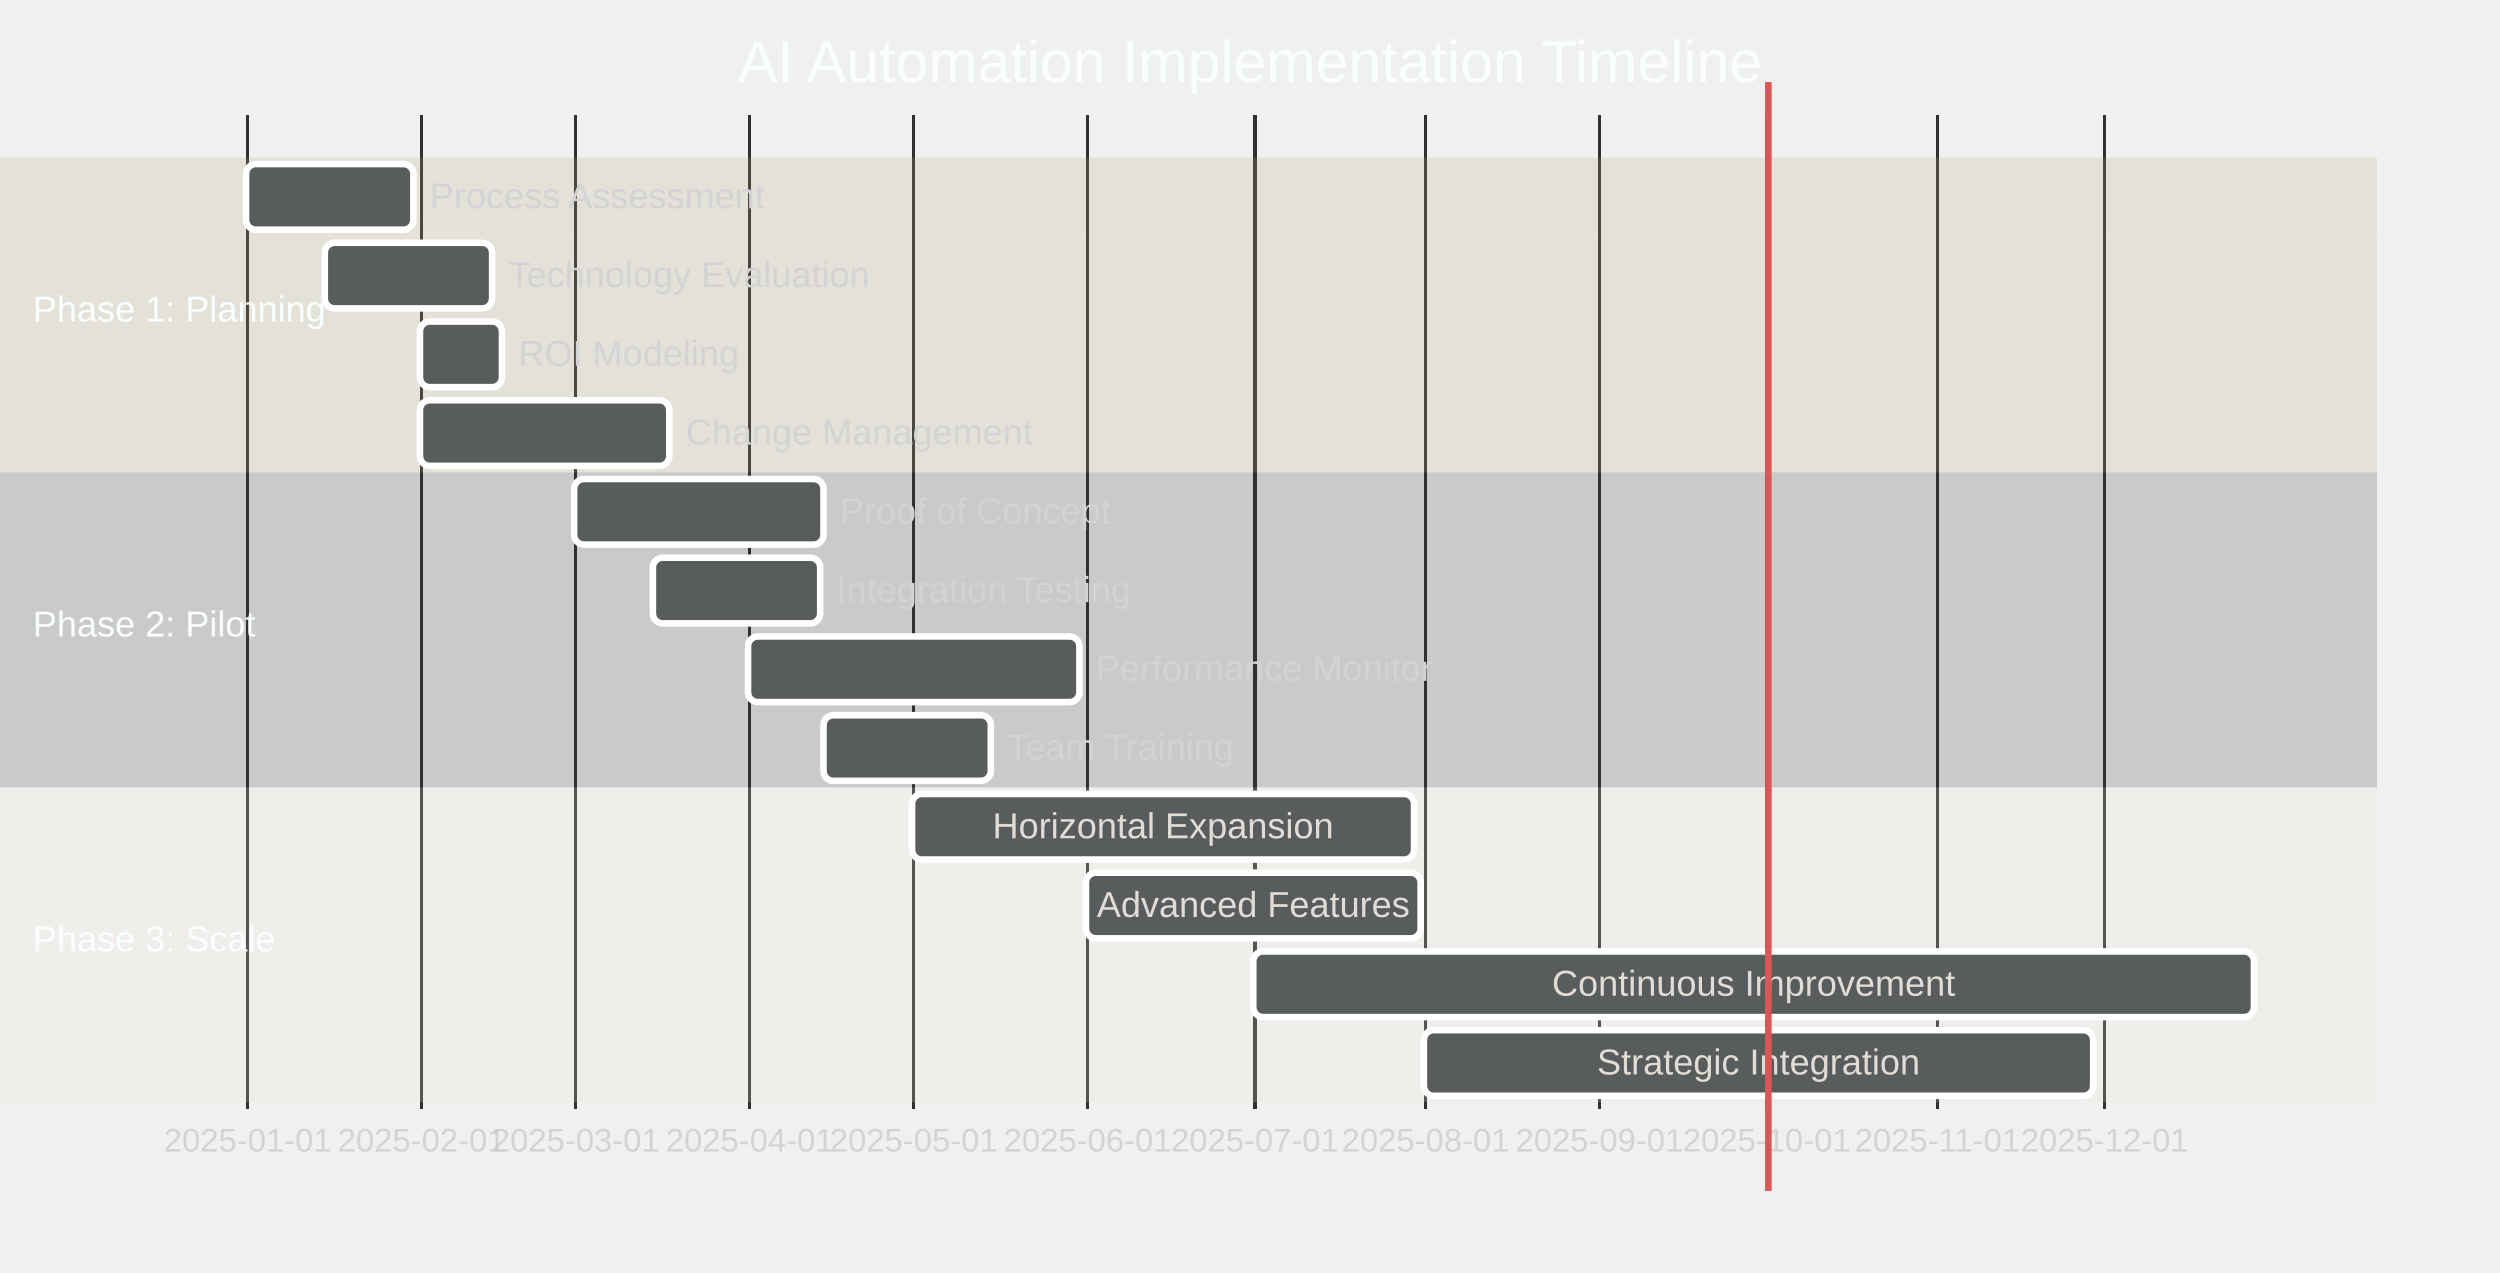
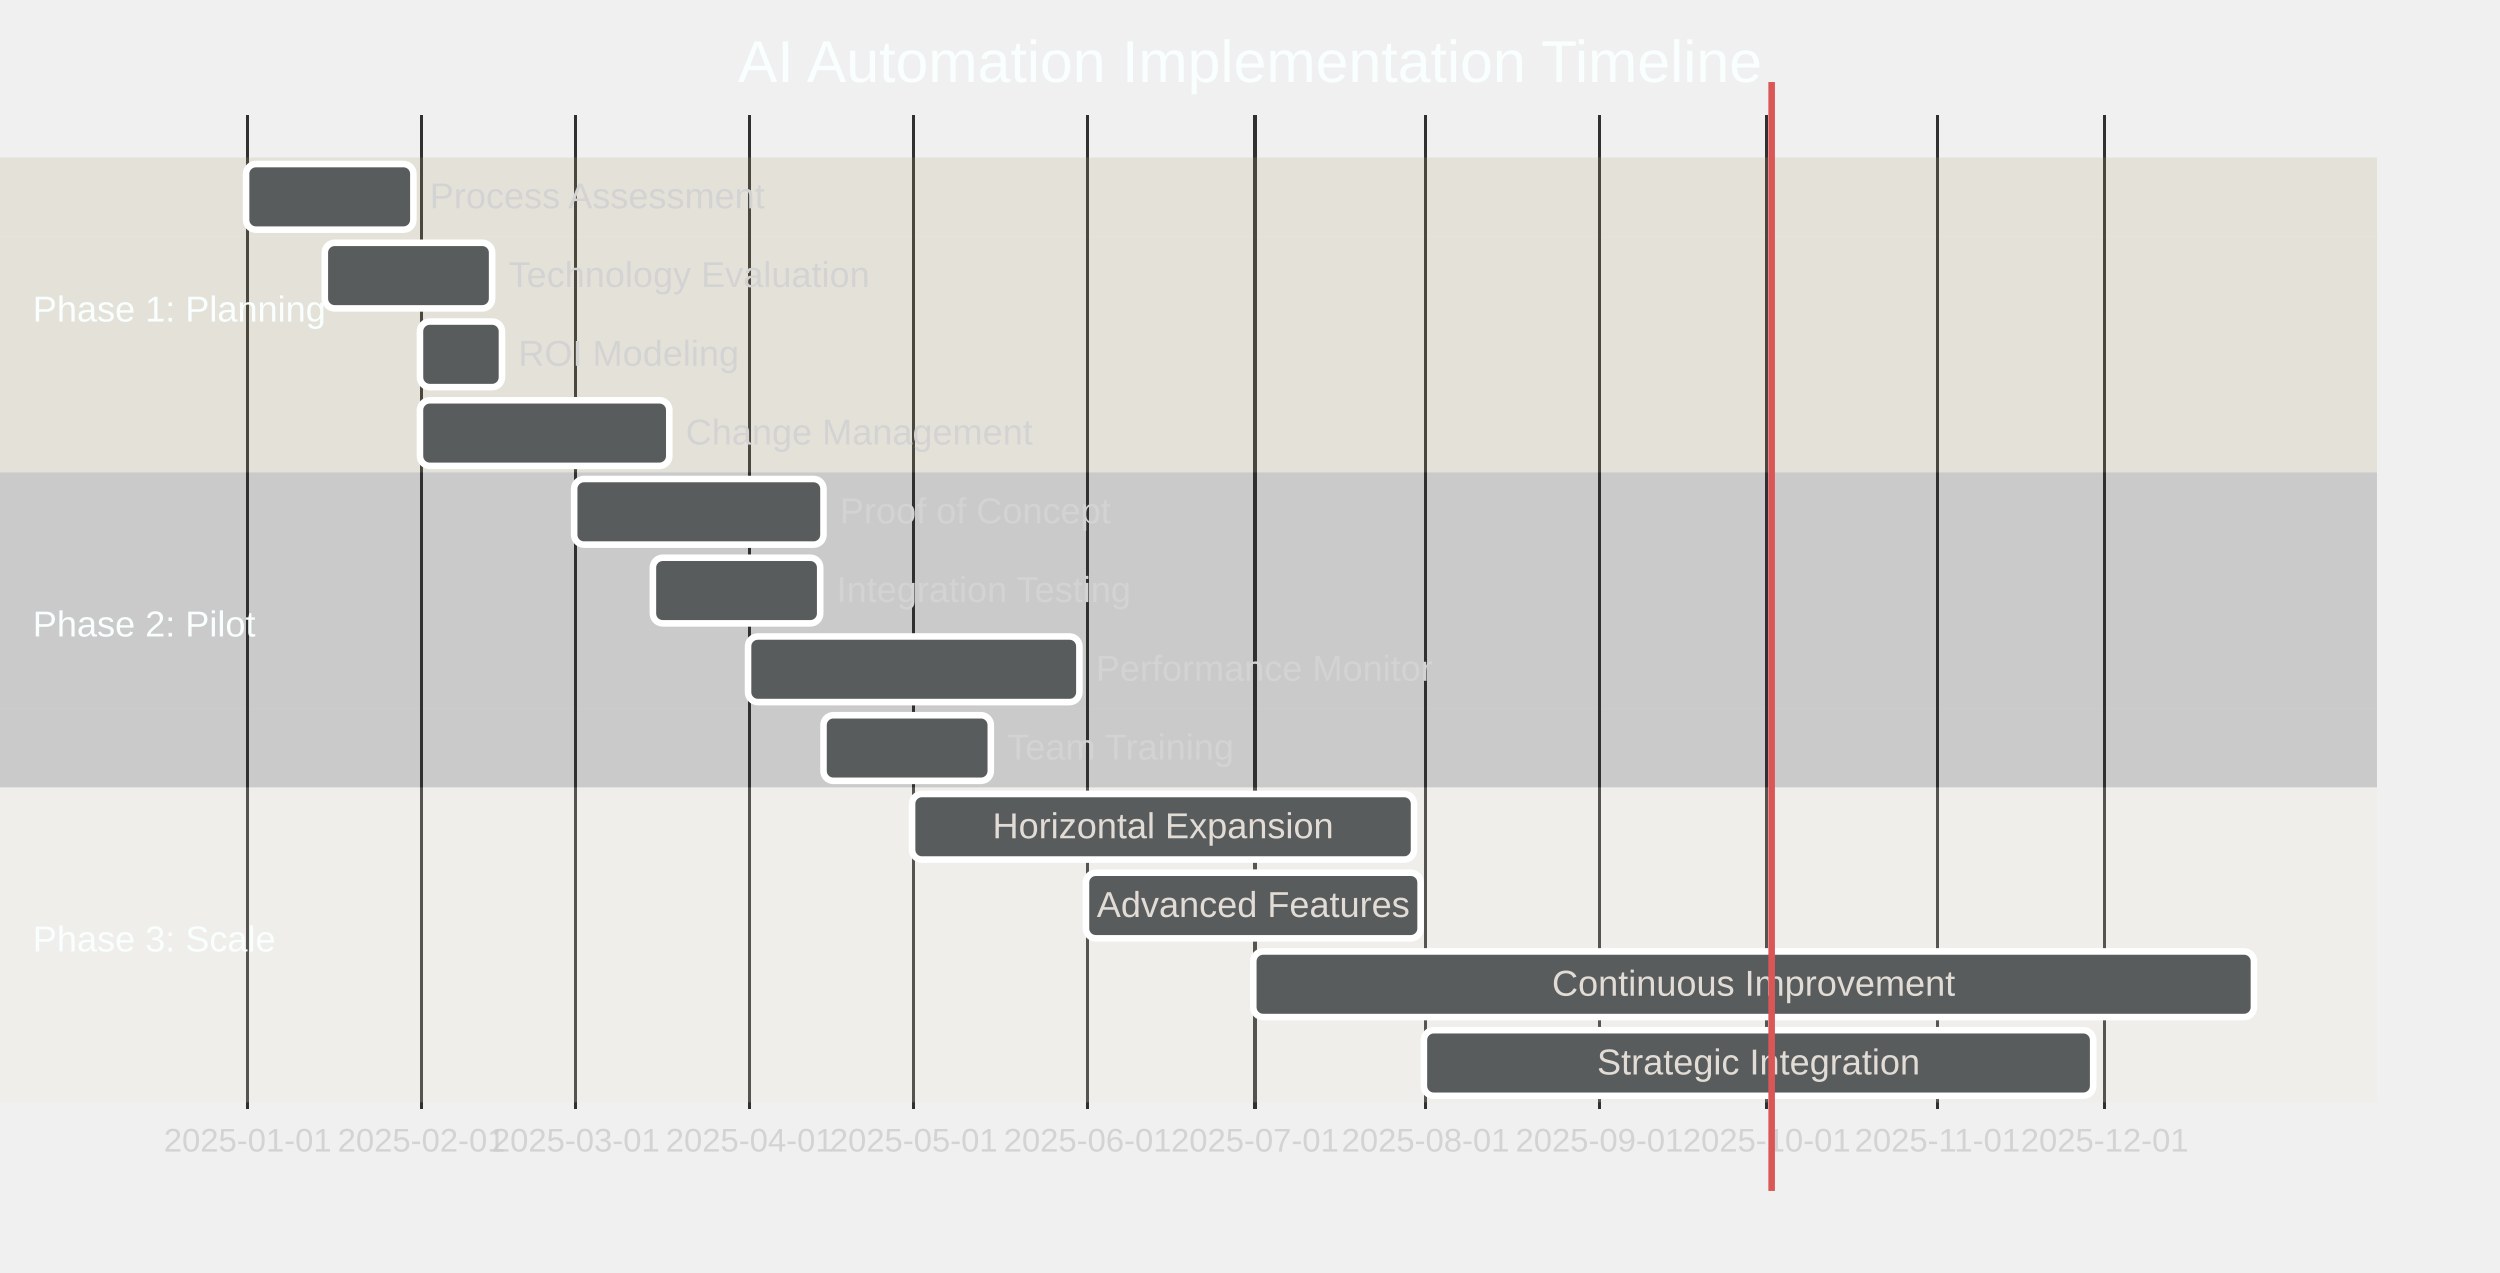
<svg xmlns="http://www.w3.org/2000/svg" aria-roledescription="gantt" role="graphics-document document" style="max-width: 762px; background-color: transparent;" viewBox="0 0 762 388" width="100%" id="my-svg">
  <style>#my-svg{font-family:"trebuchet ms",verdana,arial,sans-serif;font-size:16px;fill:#ccc;}#my-svg .error-icon{fill:#a44141;}#my-svg .error-text{fill:#ddd;stroke:#ddd;}#my-svg .edge-thickness-normal{stroke-width:2px;}#my-svg .edge-thickness-thick{stroke-width:3.5px;}#my-svg .edge-pattern-solid{stroke-dasharray:0;}#my-svg .edge-pattern-dashed{stroke-dasharray:3;}#my-svg .edge-pattern-dotted{stroke-dasharray:2;}#my-svg .marker{fill:lightgrey;stroke:lightgrey;}#my-svg .marker.cross{stroke:lightgrey;}#my-svg svg{font-family:"trebuchet ms",verdana,arial,sans-serif;font-size:16px;}#my-svg .mermaid-main-font{font-family:var(--mermaid-font-family, "trebuchet ms", verdana, arial, sans-serif);}#my-svg .exclude-range{fill:hsl(52.941, 28.814%, 48.431%);}#my-svg .section{stroke:none;opacity:0.2;}#my-svg .section0{fill:hsl(52.941, 28.814%, 58.431%);}#my-svg .section2{fill:#EAE8D9;}#my-svg .section1,#my-svg .section3{fill:#333;opacity:0.2;}#my-svg .sectionTitle0{fill:#F9FFFE;}#my-svg .sectionTitle1{fill:#F9FFFE;}#my-svg .sectionTitle2{fill:#F9FFFE;}#my-svg .sectionTitle3{fill:#F9FFFE;}#my-svg .sectionTitle{text-anchor:start;font-family:var(--mermaid-font-family, "trebuchet ms", verdana, arial, sans-serif);}#my-svg .grid .tick{stroke:lightgrey;opacity:0.8;shape-rendering:crispEdges;}#my-svg .grid .tick text{font-family:"trebuchet ms",verdana,arial,sans-serif;fill:#ccc;}#my-svg .grid path{stroke-width:0;}#my-svg .today{fill:none;stroke:#DB5757;stroke-width:2px;}#my-svg .task{stroke-width:2;}#my-svg .taskText{text-anchor:middle;font-family:var(--mermaid-font-family, "trebuchet ms", verdana, arial, sans-serif);}#my-svg .taskTextOutsideRight{fill:hsl(28.571, 17.355%, 86.275%);text-anchor:start;font-family:var(--mermaid-font-family, "trebuchet ms", verdana, arial, sans-serif);}#my-svg .taskTextOutsideLeft{fill:hsl(28.571, 17.355%, 86.275%);text-anchor:end;}#my-svg .task.clickable{cursor:pointer;}#my-svg .taskText.clickable{cursor:pointer;fill:#003163!important;font-weight:bold;}#my-svg .taskTextOutsideLeft.clickable{cursor:pointer;fill:#003163!important;font-weight:bold;}#my-svg .taskTextOutsideRight.clickable{cursor:pointer;fill:#003163!important;font-weight:bold;}#my-svg .taskText0,#my-svg .taskText1,#my-svg .taskText2,#my-svg .taskText3{fill:hsl(28.571, 17.355%, 86.275%);}#my-svg .task0,#my-svg .task1,#my-svg .task2,#my-svg .task3{fill:hsl(180, 1.587%, 35.353%);stroke:#ffffff;}#my-svg .taskTextOutside0,#my-svg .taskTextOutside2{fill:lightgrey;}#my-svg .taskTextOutside1,#my-svg .taskTextOutside3{fill:lightgrey;}#my-svg .active0,#my-svg .active1,#my-svg .active2,#my-svg .active3{fill:#81B1DB;stroke:#ffffff;}#my-svg .activeText0,#my-svg .activeText1,#my-svg .activeText2,#my-svg .activeText3{fill:hsl(28.571, 17.355%, 86.275%)!important;}#my-svg .done0,#my-svg .done1,#my-svg .done2,#my-svg .done3{stroke:grey;fill:lightgrey;stroke-width:2;}#my-svg .doneText0,#my-svg .doneText1,#my-svg .doneText2,#my-svg .doneText3{fill:hsl(28.571, 17.355%, 86.275%)!important;}#my-svg .crit0,#my-svg .crit1,#my-svg .crit2,#my-svg .crit3{stroke:#E83737;fill:#E83737;stroke-width:2;}#my-svg .activeCrit0,#my-svg .activeCrit1,#my-svg .activeCrit2,#my-svg .activeCrit3{stroke:#E83737;fill:#81B1DB;stroke-width:2;}#my-svg .doneCrit0,#my-svg .doneCrit1,#my-svg .doneCrit2,#my-svg .doneCrit3{stroke:#E83737;fill:lightgrey;stroke-width:2;cursor:pointer;shape-rendering:crispEdges;}#my-svg .milestone{transform:rotate(45deg) scale(0.8,0.8);}#my-svg .milestoneText{font-style:italic;}#my-svg .doneCritText0,#my-svg .doneCritText1,#my-svg .doneCritText2,#my-svg .doneCritText3{fill:hsl(28.571, 17.355%, 86.275%)!important;}#my-svg .activeCritText0,#my-svg .activeCritText1,#my-svg .activeCritText2,#my-svg .activeCritText3{fill:hsl(28.571, 17.355%, 86.275%)!important;}#my-svg .titleText{text-anchor:middle;font-size:18px;fill:#F9FFFE;font-family:var(--mermaid-font-family, "trebuchet ms", verdana, arial, sans-serif);}#my-svg :root{--mermaid-font-family:"trebuchet ms",verdana,arial,sans-serif;}</style>
  <g />
  <g text-anchor="middle" font-family="sans-serif" font-size="10" fill="none" transform="translate(75, 338)" class="grid">
    <path d="M0.5,-303V0.5H612.5V-303" stroke="currentColor" class="domain" />
    <g transform="translate(0.5,0)" opacity="1" class="tick">
      <line y2="-303" stroke="currentColor" />
      <text style="text-anchor: middle;" font-size="10" stroke="none" dy="1em" y="3" fill="#000">2025-01-01</text>
    </g>
    <g transform="translate(53.5,0)" opacity="1" class="tick">
      <line y2="-303" stroke="currentColor" />
      <text style="text-anchor: middle;" font-size="10" stroke="none" dy="1em" y="3" fill="#000">2025-02-01</text>
    </g>
    <g transform="translate(100.5,0)" opacity="1" class="tick">
      <line y2="-303" stroke="currentColor" />
      <text style="text-anchor: middle;" font-size="10" stroke="none" dy="1em" y="3" fill="#000">2025-03-01</text>
    </g>
    <g transform="translate(153.5,0)" opacity="1" class="tick">
      <line y2="-303" stroke="currentColor" />
      <text style="text-anchor: middle;" font-size="10" stroke="none" dy="1em" y="3" fill="#000">2025-04-01</text>
    </g>
    <g transform="translate(203.5,0)" opacity="1" class="tick">
      <line y2="-303" stroke="currentColor" />
      <text style="text-anchor: middle;" font-size="10" stroke="none" dy="1em" y="3" fill="#000">2025-05-01</text>
    </g>
    <g transform="translate(256.5,0)" opacity="1" class="tick">
      <line y2="-303" stroke="currentColor" />
      <text style="text-anchor: middle;" font-size="10" stroke="none" dy="1em" y="3" fill="#000">2025-06-01</text>
    </g>
    <g transform="translate(307.5,0)" opacity="1" class="tick">
      <line y2="-303" stroke="currentColor" />
      <text style="text-anchor: middle;" font-size="10" stroke="none" dy="1em" y="3" fill="#000">2025-07-01</text>
    </g>
    <g transform="translate(359.5,0)" opacity="1" class="tick">
      <line y2="-303" stroke="currentColor" />
      <text style="text-anchor: middle;" font-size="10" stroke="none" dy="1em" y="3" fill="#000">2025-08-01</text>
    </g>
    <g transform="translate(412.5,0)" opacity="1" class="tick">
      <line y2="-303" stroke="currentColor" />
      <text style="text-anchor: middle;" font-size="10" stroke="none" dy="1em" y="3" fill="#000">2025-09-01</text>
    </g>
    <g transform="translate(463.5,0)" opacity="1" class="tick">
      <line y2="-303" stroke="currentColor" />
      <text style="text-anchor: middle;" font-size="10" stroke="none" dy="1em" y="3" fill="#000">2025-10-01</text>
    </g>
    <g transform="translate(515.5,0)" opacity="1" class="tick">
      <line y2="-303" stroke="currentColor" />
      <text style="text-anchor: middle;" font-size="10" stroke="none" dy="1em" y="3" fill="#000">2025-11-01</text>
    </g>
    <g transform="translate(566.5,0)" opacity="1" class="tick">
      <line y2="-303" stroke="currentColor" />
      <text style="text-anchor: middle;" font-size="10" stroke="none" dy="1em" y="3" fill="#000">2025-12-01</text>
    </g>
  </g>
  <g>
    <rect class="section section0" height="24" width="724.5" y="48" x="0" />
    <rect class="section section0" height="24" width="724.5" y="72" x="0" />
    <rect class="section section0" height="24" width="724.5" y="96" x="0" />
    <rect class="section section0" height="24" width="724.5" y="120" x="0" />
    <rect class="section section1" height="24" width="724.5" y="144" x="0" />
    <rect class="section section1" height="24" width="724.5" y="168" x="0" />
    <rect class="section section1" height="24" width="724.5" y="192" x="0" />
    <rect class="section section1" height="24" width="724.5" y="216" x="0" />
    <rect class="section section2" height="24" width="724.5" y="240" x="0" />
    <rect class="section section2" height="24" width="724.5" y="264" x="0" />
    <rect class="section section2" height="24" width="724.5" y="288" x="0" />
    <rect class="section section2" height="24" width="724.5" y="312" x="0" />
  </g>
  <g>
    <rect class="task task0" transform-origin="100.5px 60px" height="20" width="51" y="50" x="75" ry="3" rx="3" id="task1" />
    <rect class="task task0" transform-origin="124.5px 84px" height="20" width="51" y="74" x="99" ry="3" rx="3" id="task2" />
    <rect class="task task0" transform-origin="140.5px 108px" height="20" width="25" y="98" x="128" ry="3" rx="3" id="task3" />
    <rect class="task task0" transform-origin="166px 132px" height="20" width="76" y="122" x="128" ry="3" rx="3" id="task4" />
    <rect class="task task1" transform-origin="213px 156px" height="20" width="76" y="146" x="175" ry="3" rx="3" id="task5" />
    <rect class="task task1" transform-origin="224.5px 180px" height="20" width="51" y="170" x="199" ry="3" rx="3" id="task6" />
    <rect class="task task1" transform-origin="278.5px 204px" height="20" width="101" y="194" x="228" ry="3" rx="3" id="task7" />
    <rect class="task task1" transform-origin="276.5px 228px" height="20" width="51" y="218" x="251" ry="3" rx="3" id="task8" />
    <rect class="task task2" transform-origin="354.5px 252px" height="20" width="153" y="242" x="278" ry="3" rx="3" id="task9" />
    <rect class="task task2" transform-origin="382px 276px" height="20" width="102" y="266" x="331" ry="3" rx="3" id="task10" />
    <rect class="task task2" transform-origin="534.5px 300px" height="20" width="305" y="290" x="382" ry="3" rx="3" id="task11" />
    <rect class="task task2" transform-origin="536px 324px" height="20" width="204" y="314" x="434" ry="3" rx="3" id="task12" />
    <text class="taskTextOutsideRight taskTextOutside0  width-102.09375" y="63.5" x="131" font-size="11" id="task1-text">Process Assessment     </text>
    <text class="taskTextOutsideRight taskTextOutside0  width-110.078125" y="87.5" x="155" font-size="11" id="task2-text">Technology Evaluation  </text>
    <text class="taskTextOutsideRight taskTextOutside0  width-67.265625" y="111.5" x="158" font-size="11" id="task3-text">ROI Modeling          </text>
    <text class="taskTextOutsideRight taskTextOutside0  width-105.796875" y="135.5" x="209" font-size="11" id="task4-text">Change Management     </text>
    <text class="taskTextOutsideRight taskTextOutside1  width-82.5625" y="159.5" x="256" font-size="11" id="task5-text">Proof of Concept      </text>
    <text class="taskTextOutsideRight taskTextOutside1  width-89.703125" y="183.5" x="255" font-size="11" id="task6-text">Integration Testing   </text>
    <text class="taskTextOutsideRight taskTextOutside1  width-103.04296875" y="207.5" x="334" font-size="11" id="task7-text">Performance Monitor   </text>
    <text class="taskTextOutsideRight taskTextOutside1  width-69.09375" y="231.5" x="307" font-size="11" id="task8-text">Team Training         </text>
    <text class="taskText taskText2  width-103.953125" y="255.5" x="354.5" font-size="11" id="task9-text">Horizontal Expansion  </text>
    <text class="taskText taskText2  width-95.890625" y="279.5" x="382" font-size="11" id="task10-text">Advanced Features     </text>
    <text class="taskText taskText2  width-122.90625" y="303.5" x="534.5" font-size="11" id="task11-text">Continuous Improvement</text>
    <text class="taskText taskText2  width-98.453125" y="327.5" x="536" font-size="11" id="task12-text">Strategic Integration </text>
  </g>
  <g>
    <text class="sectionTitle sectionTitle0" font-size="11" y="98" x="10" dy="0em">
      <tspan x="10" alignment-baseline="central">Phase 1: Planning</tspan>
    </text>
    <text class="sectionTitle sectionTitle1" font-size="11" y="194" x="10" dy="0em">
      <tspan x="10" alignment-baseline="central">Phase 2: Pilot</tspan>
    </text>
    <text class="sectionTitle sectionTitle2" font-size="11" y="290" x="10" dy="0em">
      <tspan x="10" alignment-baseline="central">Phase 3: Scale</tspan>
    </text>
  </g>
  <g class="today">
-     <line class="today" y2="363" y1="25" x2="539" x1="539" />
+     <line class="today" y2="363" y1="25" x2="540" x1="540" />
  </g>
  <text class="titleText" y="25" x="381">AI Automation Implementation Timeline</text>
</svg>
